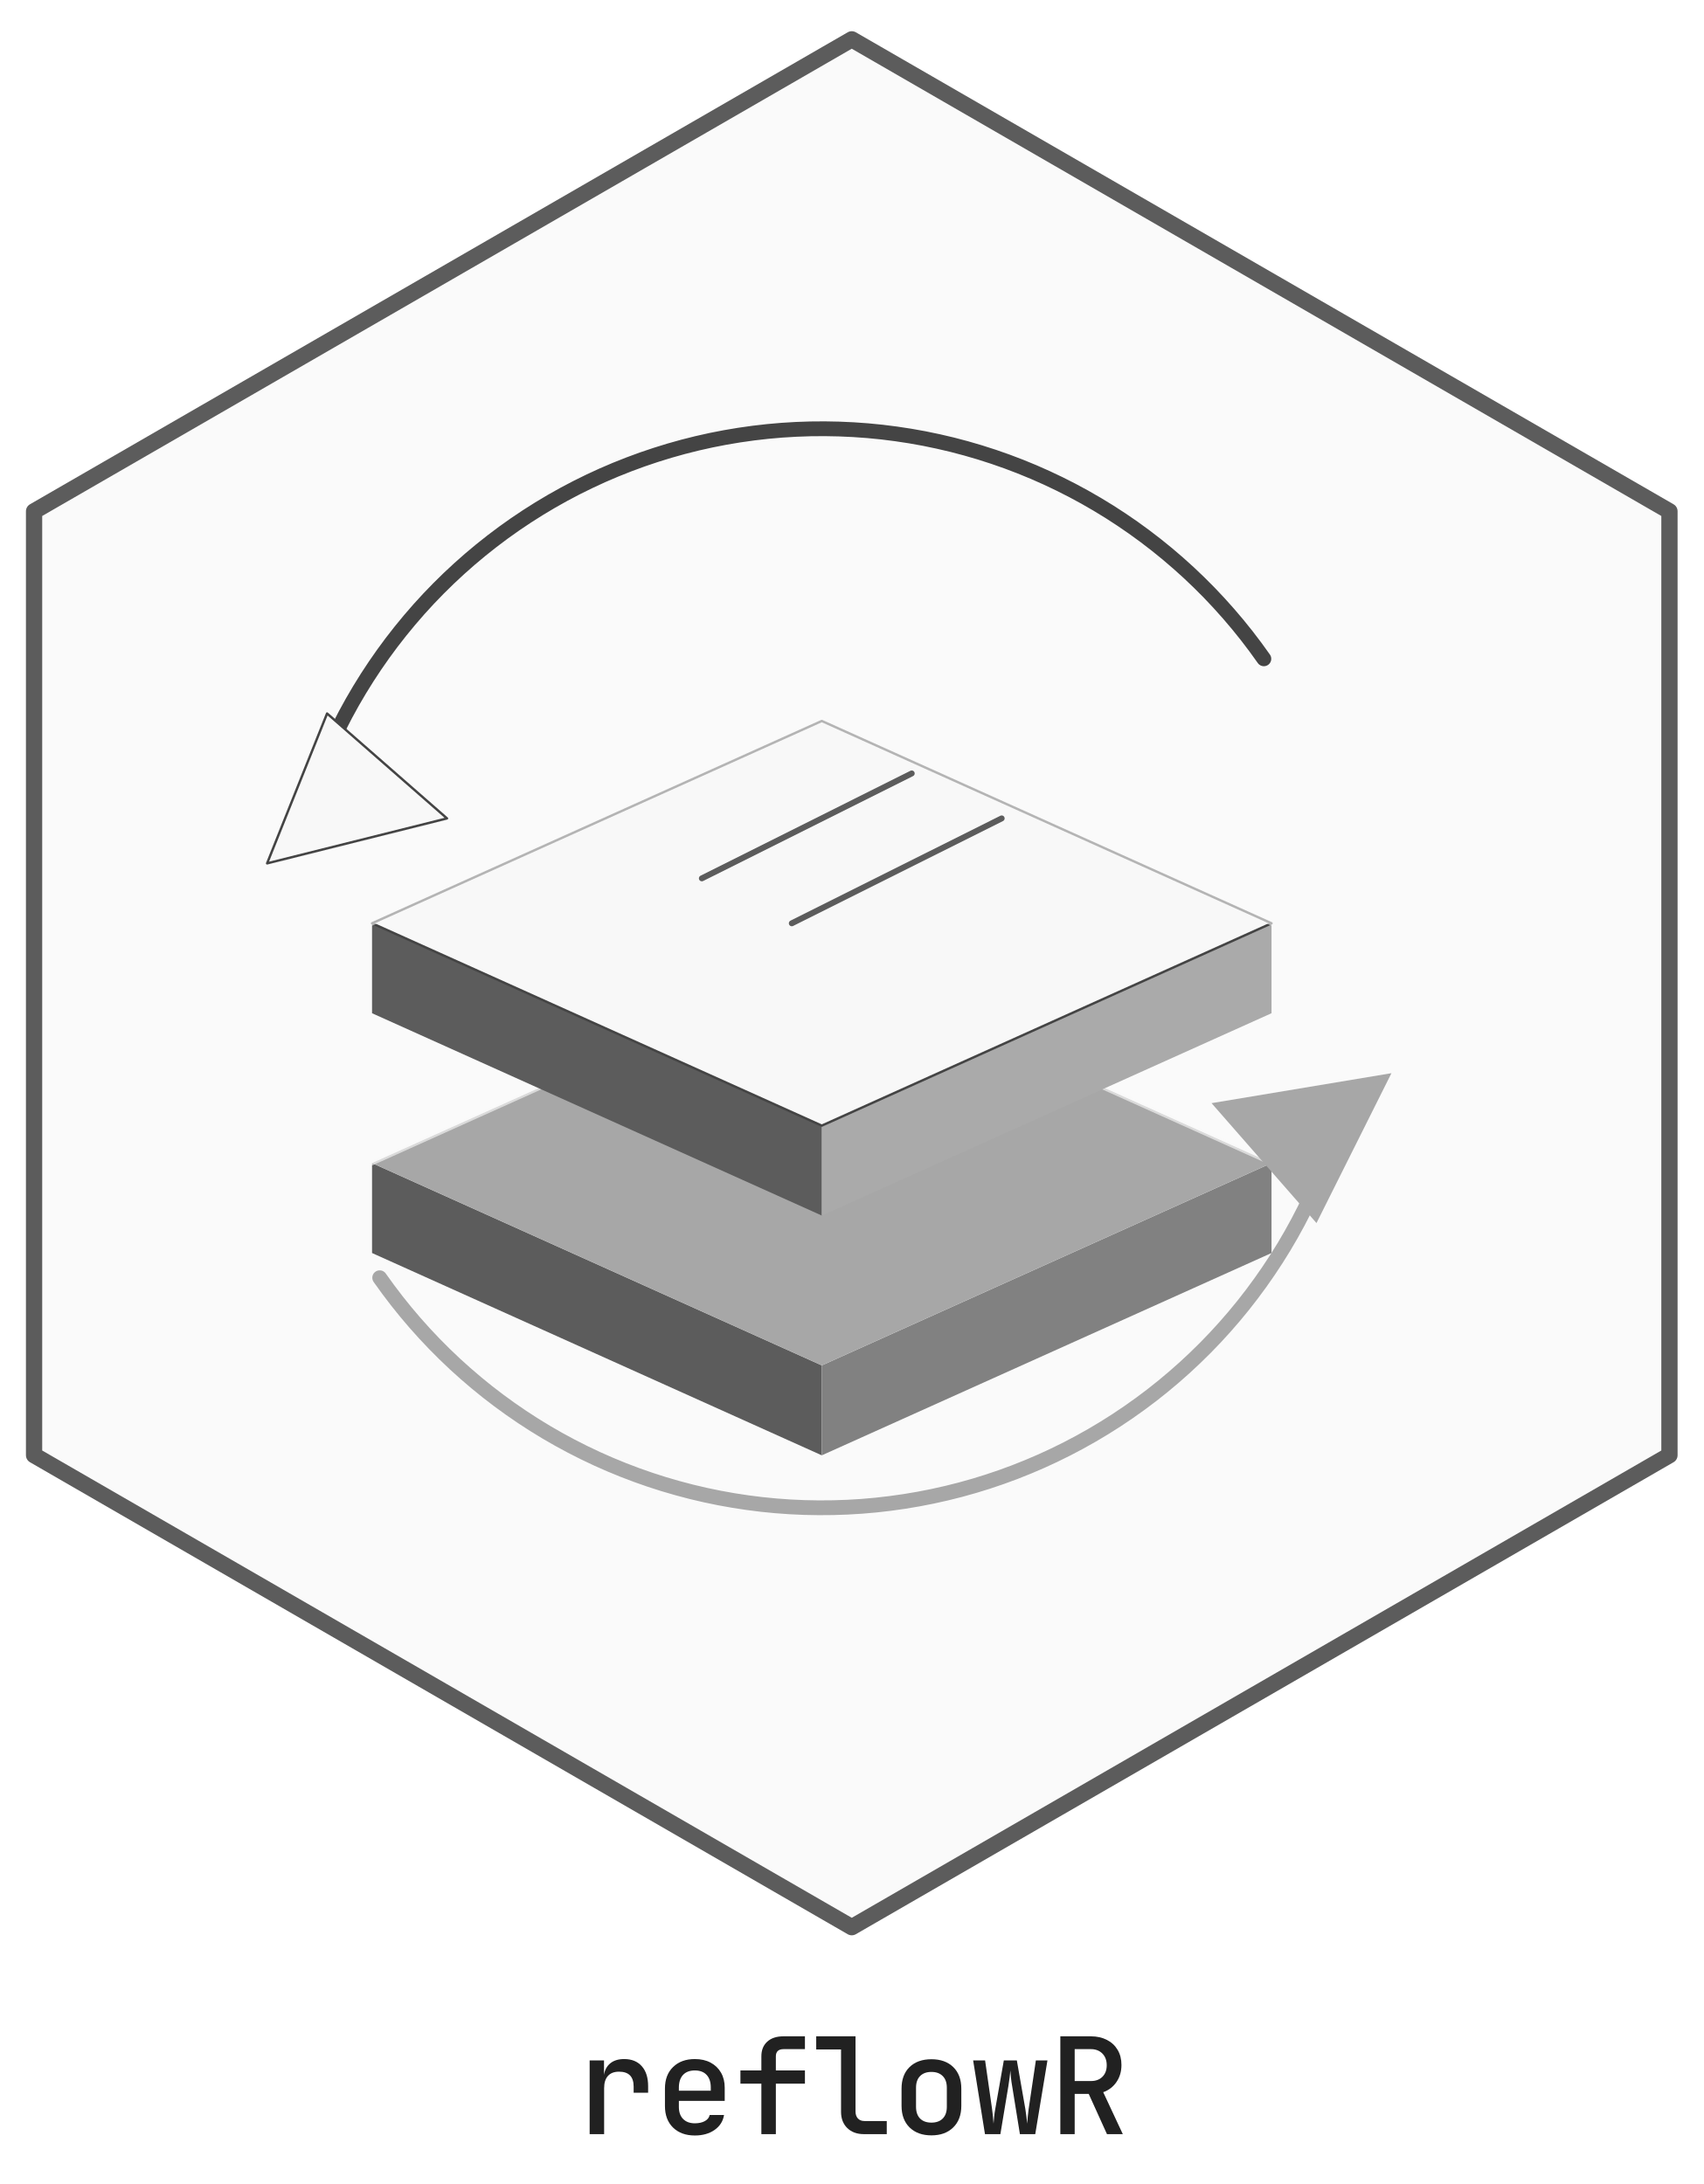
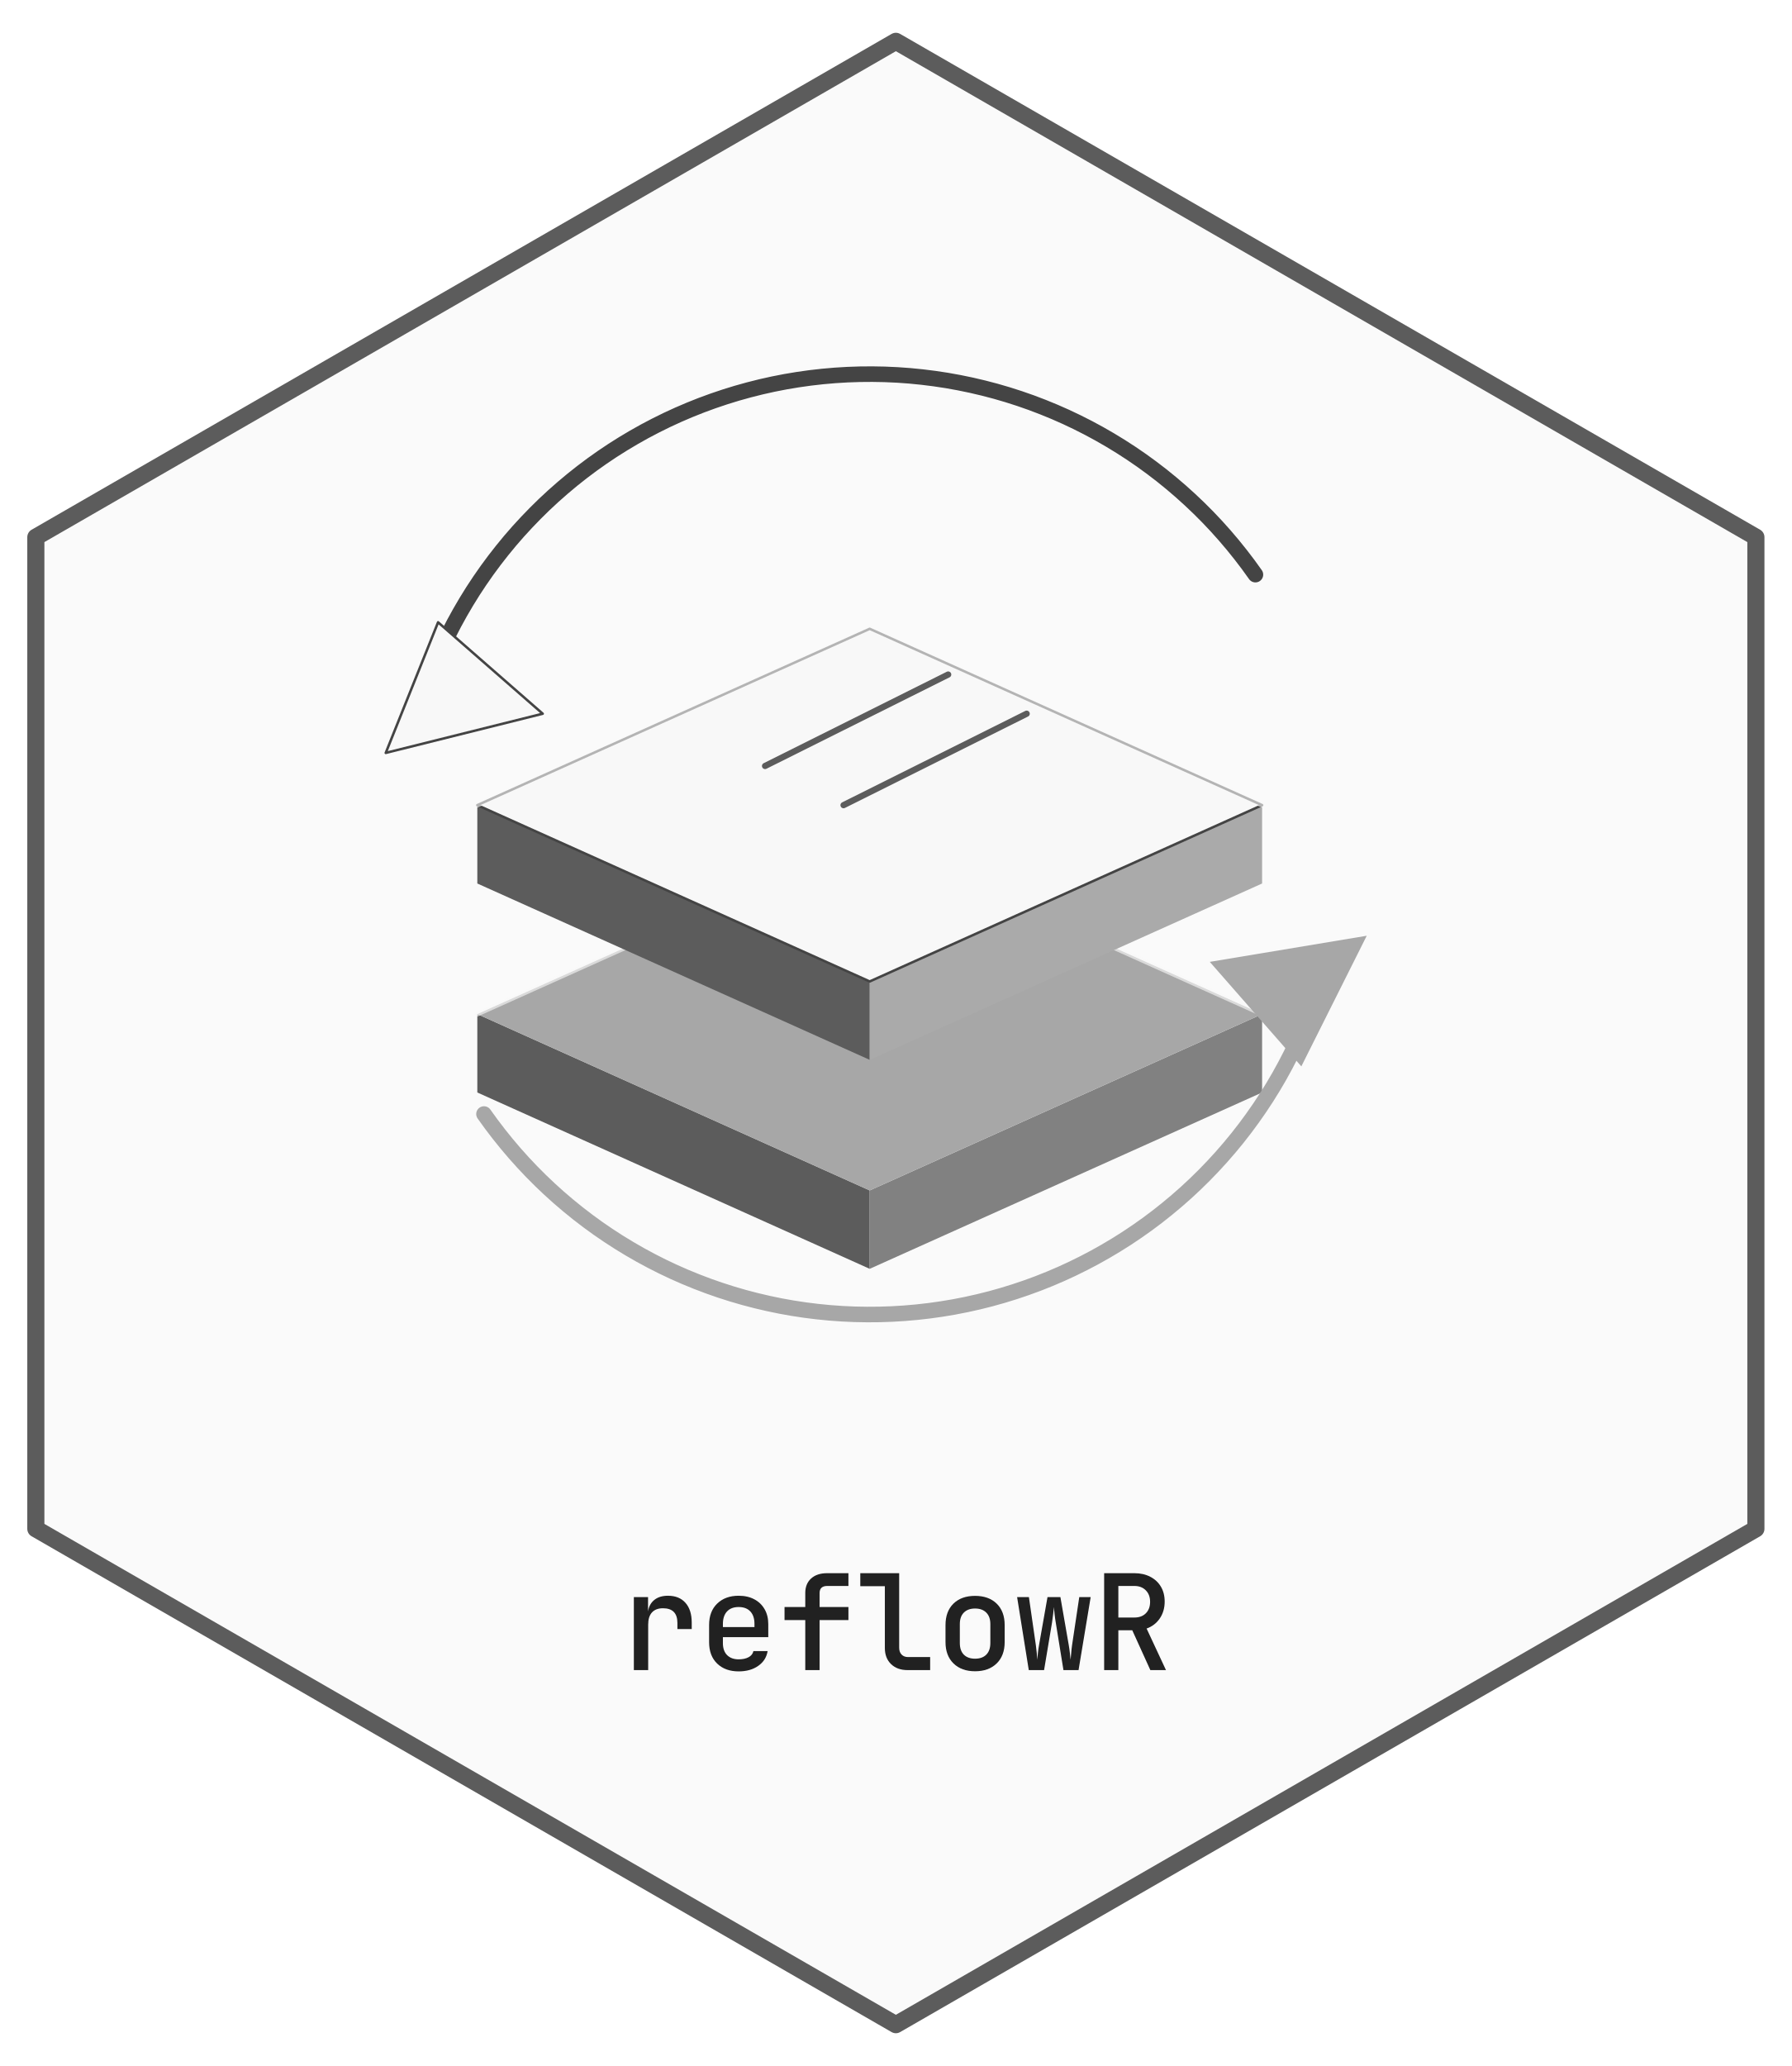
- <svg xmlns="http://www.w3.org/2000/svg" xmlns:xlink="http://www.w3.org/1999/xlink" width="432pt" height="554pt" viewBox="0 0 432 554">
+ <svg xmlns="http://www.w3.org/2000/svg" xmlns:xlink="http://www.w3.org/1999/xlink" width="432pt" height="498pt" viewBox="0 0 432 498">
  <defs>
    <g>
      <g id="glyph-0-0">
-         <path d="M 3.531 0 L 3.531 -18.703 L 7.172 -18.703 L 7.172 -15.031 C 7.359 -16.27 7.891 -17.25 8.766 -17.969 C 9.648 -18.688 10.82 -19.047 12.281 -19.047 C 14.195 -19.047 15.688 -18.441 16.75 -17.234 C 17.82 -16.035 18.359 -14.348 18.359 -12.172 L 18.359 -10.5 L 14.688 -10.5 L 14.688 -12.062 C 14.688 -14.582 13.453 -15.844 10.984 -15.844 C 9.754 -15.844 8.816 -15.484 8.172 -14.766 C 7.523 -14.055 7.203 -13.02 7.203 -11.656 L 7.203 0 Z M 3.531 0 " />
+         <path d="M 3.328 0 L 3.328 -17.594 L 6.75 -17.594 L 6.75 -14.141 C 6.926 -15.316 7.426 -16.238 8.25 -16.906 C 9.082 -17.582 10.18 -17.922 11.547 -17.922 C 13.359 -17.922 14.766 -17.352 15.766 -16.219 C 16.773 -15.094 17.281 -13.504 17.281 -11.453 L 17.281 -9.891 L 13.828 -9.891 L 13.828 -11.359 C 13.828 -13.723 12.664 -14.906 10.344 -14.906 C 9.188 -14.906 8.301 -14.566 7.688 -13.891 C 7.082 -13.223 6.781 -12.25 6.781 -10.969 L 6.781 0 Z M 3.328 0 " />
      </g>
      <g id="glyph-0-1">
-         <path d="M 10.203 0.344 C 7.91 0.344 6.07 -0.32 4.688 -1.656 C 3.312 -3 2.625 -4.828 2.625 -7.141 L 2.625 -11.562 C 2.625 -13.875 3.312 -15.695 4.688 -17.031 C 6.07 -18.375 7.91 -19.047 10.203 -19.047 C 11.742 -19.047 13.078 -18.742 14.203 -18.141 C 15.336 -17.535 16.219 -16.688 16.844 -15.594 C 17.469 -14.508 17.781 -13.242 17.781 -11.797 L 17.781 -8.438 L 6.156 -8.438 L 6.156 -6.906 C 6.156 -5.594 6.516 -4.57 7.234 -3.844 C 7.961 -3.113 8.953 -2.75 10.203 -2.75 C 11.223 -2.75 12.07 -2.938 12.75 -3.312 C 13.426 -3.688 13.832 -4.203 13.969 -4.859 L 17.609 -4.859 C 17.359 -3.273 16.555 -2.008 15.203 -1.062 C 13.859 -0.125 12.191 0.344 10.203 0.344 Z M 6.156 -11.797 L 6.156 -11.016 L 14.25 -11.016 L 14.25 -11.828 C 14.25 -13.211 13.895 -14.281 13.188 -15.031 C 12.488 -15.781 11.492 -16.156 10.203 -16.156 C 8.91 -16.156 7.91 -15.773 7.203 -15.016 C 6.504 -14.254 6.156 -13.18 6.156 -11.797 Z M 6.156 -11.797 " />
+         <path d="M 9.594 0.312 C 7.445 0.312 5.723 -0.312 4.422 -1.562 C 3.117 -2.82 2.469 -4.539 2.469 -6.719 L 2.469 -10.875 C 2.469 -13.051 3.117 -14.77 4.422 -16.031 C 5.723 -17.289 7.445 -17.922 9.594 -17.922 C 11.051 -17.922 12.312 -17.633 13.375 -17.062 C 14.438 -16.5 15.258 -15.707 15.844 -14.688 C 16.438 -13.664 16.734 -12.473 16.734 -11.109 L 16.734 -7.938 L 5.797 -7.938 L 5.797 -6.5 C 5.797 -5.258 6.133 -4.297 6.812 -3.609 C 7.5 -2.93 8.426 -2.594 9.594 -2.594 C 10.562 -2.594 11.363 -2.766 12 -3.109 C 12.633 -3.461 13.02 -3.953 13.156 -4.578 L 16.578 -4.578 C 16.336 -3.086 15.582 -1.898 14.312 -1.016 C 13.051 -0.129 11.477 0.312 9.594 0.312 Z M 5.797 -11.109 L 5.797 -10.375 L 13.406 -10.375 L 13.406 -11.141 C 13.406 -12.441 13.07 -13.441 12.406 -14.141 C 11.75 -14.848 10.812 -15.203 9.594 -15.203 C 8.383 -15.203 7.445 -14.844 6.781 -14.125 C 6.125 -13.414 5.797 -12.41 5.797 -11.109 Z M 5.797 -11.109 " />
      </g>
      <g id="glyph-0-2">
-         <path d="M 7.078 0 L 7.078 -12.812 L 1.766 -12.812 L 1.766 -16.156 L 7.078 -16.156 L 7.078 -19.75 C 7.078 -21.312 7.57 -22.547 8.562 -23.453 C 9.562 -24.359 10.922 -24.812 12.641 -24.812 L 18.125 -24.812 L 18.125 -21.562 L 12.719 -21.562 C 11.406 -21.562 10.75 -20.945 10.75 -19.719 L 10.75 -16.156 L 18.125 -16.156 L 18.125 -12.812 L 10.75 -12.812 L 10.75 0 Z M 7.078 0 " />
+         <path d="M 6.656 0 L 6.656 -12.062 L 1.656 -12.062 L 1.656 -15.203 L 6.656 -15.203 L 6.656 -18.594 C 6.656 -20.062 7.125 -21.223 8.062 -22.078 C 9 -22.93 10.281 -23.359 11.906 -23.359 L 17.062 -23.359 L 17.062 -20.281 L 11.969 -20.281 C 10.727 -20.281 10.109 -19.707 10.109 -18.562 L 10.109 -15.203 L 17.062 -15.203 L 17.062 -12.062 L 10.109 -12.062 L 10.109 0 Z M 6.656 0 " />
      </g>
      <g id="glyph-0-3">
-         <path d="M 13.094 0 C 11.32 0 9.91 -0.516 8.859 -1.547 C 7.805 -2.578 7.281 -3.953 7.281 -5.672 L 7.281 -21.484 L 0.984 -21.484 L 0.984 -24.812 L 10.953 -24.812 L 10.953 -5.75 C 10.953 -5 11.156 -4.406 11.562 -3.969 C 11.969 -3.539 12.52 -3.328 13.219 -3.328 L 18.875 -3.328 L 18.875 0 Z M 13.094 0 " />
+         <path d="M 12.312 0 C 10.656 0 9.328 -0.484 8.328 -1.453 C 7.336 -2.422 6.844 -3.719 6.844 -5.344 L 6.844 -20.219 L 0.922 -20.219 L 0.922 -23.359 L 10.297 -23.359 L 10.297 -5.406 C 10.297 -4.707 10.488 -4.156 10.875 -3.75 C 11.258 -3.344 11.785 -3.141 12.453 -3.141 L 17.766 -3.141 L 17.766 0 Z M 12.312 0 " />
      </g>
      <g id="glyph-0-4">
-         <path d="M 10.203 0.312 C 7.891 0.312 6.047 -0.352 4.672 -1.688 C 3.305 -3.031 2.625 -4.859 2.625 -7.172 L 2.625 -11.531 C 2.625 -13.863 3.301 -15.691 4.656 -17.016 C 6.02 -18.336 7.867 -19 10.203 -19 C 12.535 -19 14.379 -18.336 15.734 -17.016 C 17.098 -15.691 17.781 -13.863 17.781 -11.531 L 17.781 -7.172 C 17.781 -4.859 17.094 -3.031 15.719 -1.688 C 14.352 -0.352 12.516 0.312 10.203 0.312 Z M 10.203 -2.922 C 11.422 -2.922 12.375 -3.266 13.062 -3.953 C 13.758 -4.648 14.109 -5.645 14.109 -6.938 L 14.109 -11.766 C 14.109 -13.055 13.758 -14.047 13.062 -14.734 C 12.375 -15.43 11.422 -15.781 10.203 -15.781 C 8.973 -15.781 8.016 -15.43 7.328 -14.734 C 6.641 -14.047 6.297 -13.055 6.297 -11.766 L 6.297 -6.938 C 6.297 -5.645 6.641 -4.648 7.328 -3.953 C 8.016 -3.266 8.973 -2.922 10.203 -2.922 Z M 10.203 -2.922 " />
+         <path d="M 9.594 0.281 C 7.426 0.281 5.695 -0.344 4.406 -1.594 C 3.113 -2.852 2.469 -4.57 2.469 -6.75 L 2.469 -10.844 C 2.469 -13.039 3.102 -14.766 4.375 -16.016 C 5.656 -17.266 7.395 -17.891 9.594 -17.891 C 11.789 -17.891 13.531 -17.266 14.812 -16.016 C 16.094 -14.766 16.734 -13.039 16.734 -10.844 L 16.734 -6.75 C 16.734 -4.57 16.086 -2.852 14.797 -1.594 C 13.504 -0.344 11.77 0.281 9.594 0.281 Z M 9.594 -2.75 C 10.75 -2.75 11.648 -3.07 12.297 -3.719 C 12.953 -4.375 13.281 -5.312 13.281 -6.531 L 13.281 -11.078 C 13.281 -12.285 12.953 -13.211 12.297 -13.859 C 11.648 -14.516 10.75 -14.844 9.594 -14.844 C 8.445 -14.844 7.547 -14.516 6.891 -13.859 C 6.242 -13.211 5.922 -12.285 5.922 -11.078 L 5.922 -6.531 C 5.922 -5.312 6.242 -4.375 6.891 -3.719 C 7.547 -3.07 8.445 -2.75 9.594 -2.75 Z M 9.594 -2.75 " />
      </g>
      <g id="glyph-0-5">
-         <path d="M 3.781 0 L 0.781 -18.703 L 3.812 -18.703 L 5.578 -6.391 C 5.672 -5.773 5.75 -5.109 5.812 -4.391 C 5.883 -3.68 5.93 -3.102 5.953 -2.656 C 5.992 -3.102 6.047 -3.68 6.109 -4.391 C 6.18 -5.109 6.273 -5.773 6.391 -6.391 L 8.562 -18.703 L 11.859 -18.703 L 14.016 -6.391 C 14.117 -5.773 14.211 -5.109 14.297 -4.391 C 14.379 -3.68 14.441 -3.102 14.484 -2.656 C 14.523 -3.102 14.57 -3.68 14.625 -4.391 C 14.688 -5.109 14.766 -5.773 14.859 -6.391 L 16.688 -18.703 L 19.625 -18.703 L 16.531 0 L 12.641 0 L 10.672 -12.203 C 10.555 -12.836 10.457 -13.539 10.375 -14.312 C 10.301 -15.082 10.242 -15.695 10.203 -16.156 C 10.18 -15.695 10.117 -15.082 10.016 -14.312 C 9.91 -13.539 9.812 -12.836 9.719 -12.203 L 7.688 0 Z M 3.781 0 " />
+         <path d="M 3.547 0 L 0.734 -17.594 L 3.578 -17.594 L 5.25 -6.016 C 5.332 -5.441 5.406 -4.816 5.469 -4.141 C 5.531 -3.473 5.57 -2.926 5.594 -2.5 C 5.633 -2.926 5.688 -3.473 5.75 -4.141 C 5.82 -4.816 5.91 -5.441 6.016 -6.016 L 8.062 -17.594 L 11.172 -17.594 L 13.188 -6.016 C 13.289 -5.441 13.379 -4.816 13.453 -4.141 C 13.523 -3.473 13.582 -2.926 13.625 -2.5 C 13.676 -2.926 13.727 -3.473 13.781 -4.141 C 13.832 -4.816 13.898 -5.441 13.984 -6.016 L 15.719 -17.594 L 18.469 -17.594 L 15.547 0 L 11.906 0 L 10.047 -11.484 C 9.941 -12.086 9.848 -12.75 9.766 -13.469 C 9.691 -14.195 9.633 -14.773 9.594 -15.203 C 9.57 -14.773 9.516 -14.195 9.422 -13.469 C 9.328 -12.75 9.238 -12.086 9.156 -11.484 L 7.234 0 Z M 3.547 0 " />
      </g>
      <g id="glyph-0-6">
-         <path d="M 2.891 0 L 2.891 -24.812 L 10.641 -24.812 C 12.18 -24.812 13.535 -24.508 14.703 -23.906 C 15.867 -23.312 16.773 -22.469 17.422 -21.375 C 18.066 -20.289 18.391 -19.016 18.391 -17.547 C 18.391 -15.891 17.969 -14.445 17.125 -13.219 C 16.289 -12 15.172 -11.141 13.766 -10.641 L 18.734 0 L 14.719 0 L 10.094 -10.203 L 6.531 -10.203 L 6.531 0 Z M 6.531 -13.469 L 10.641 -13.469 C 11.867 -13.469 12.844 -13.828 13.562 -14.547 C 14.289 -15.273 14.656 -16.25 14.656 -17.469 C 14.656 -18.719 14.285 -19.711 13.547 -20.453 C 12.805 -21.191 11.836 -21.562 10.641 -21.562 L 6.531 -21.562 Z M 6.531 -13.469 " />
+         <path d="M 2.719 0 L 2.719 -23.359 L 10.016 -23.359 C 11.461 -23.359 12.734 -23.07 13.828 -22.5 C 14.93 -21.938 15.785 -21.145 16.391 -20.125 C 17.004 -19.102 17.312 -17.898 17.312 -16.516 C 17.312 -14.953 16.914 -13.594 16.125 -12.438 C 15.332 -11.289 14.273 -10.484 12.953 -10.016 L 17.625 0 L 13.859 0 L 9.5 -9.594 L 6.141 -9.594 L 6.141 0 Z M 6.141 -12.672 L 10.016 -12.672 C 11.172 -12.672 12.086 -13.008 12.766 -13.688 C 13.453 -14.375 13.797 -15.297 13.797 -16.453 C 13.797 -17.617 13.445 -18.547 12.75 -19.234 C 12.062 -19.93 11.148 -20.281 10.016 -20.281 L 6.141 -20.281 Z M 6.141 -12.672 " />
      </g>
    </g>
  </defs>
-   <path fill-rule="nonzero" fill="rgb(98.039%, 98.039%, 98.039%)" fill-opacity="1" stroke-width="4.125" stroke-linecap="round" stroke-linejoin="round" stroke="rgb(36.078%, 36.078%, 36.078%)" stroke-opacity="1" stroke-miterlimit="10" d="M 216 9.977 L 423.359 129.695 L 423.359 369.133 L 216 488.855 L 8.641 369.133 L 8.641 129.695 Z M 216 9.977 " />
-   <path fill-rule="nonzero" fill="rgb(36.078%, 36.078%, 36.078%)" fill-opacity="1" d="M 94.348 295.035 L 208.398 346.355 L 208.398 369.164 L 94.348 317.844 Z M 94.348 295.035 " />
-   <path fill-rule="nonzero" fill="rgb(50.588%, 50.588%, 50.588%)" fill-opacity="1" d="M 208.398 346.355 L 322.445 295.035 L 322.445 317.844 L 208.398 369.164 Z M 208.398 346.355 " />
-   <path fill-rule="nonzero" fill="rgb(65.49%, 65.49%, 65.49%)" fill-opacity="1" d="M 94.348 295.035 L 208.398 243.715 L 322.445 295.035 L 208.398 346.355 Z M 94.348 295.035 " />
-   <path fill="none" stroke-width="1.125" stroke-linecap="round" stroke-linejoin="round" stroke="rgb(97.255%, 97.255%, 97.255%)" stroke-opacity="0.62" stroke-miterlimit="10" d="M 94.348 295.035 L 208.398 243.715 L 322.445 295.035 " />
-   <path fill-rule="nonzero" fill="rgb(36.078%, 36.078%, 36.078%)" fill-opacity="1" d="M 94.348 234.207 L 208.398 285.531 L 208.398 308.34 L 94.348 257.02 Z M 94.348 234.207 " />
-   <path fill-rule="nonzero" fill="rgb(66.667%, 66.667%, 66.667%)" fill-opacity="1" d="M 208.398 285.531 L 322.445 234.207 L 322.445 257.02 L 208.398 308.34 Z M 208.398 285.531 " />
-   <path fill-rule="nonzero" fill="rgb(97.255%, 97.255%, 97.255%)" fill-opacity="1" stroke-width="0.6" stroke-linecap="round" stroke-linejoin="round" stroke="rgb(26.667%, 26.667%, 26.667%)" stroke-opacity="1" stroke-miterlimit="10" d="M 94.348 234.207 L 208.398 182.887 L 322.445 234.207 L 208.398 285.531 Z M 94.348 234.207 " />
-   <path fill="none" stroke-width="1.125" stroke-linecap="round" stroke-linejoin="round" stroke="rgb(97.255%, 97.255%, 97.255%)" stroke-opacity="0.62" stroke-miterlimit="10" d="M 94.348 234.207 L 208.398 182.887 L 322.445 234.207 " />
-   <path fill="none" stroke-width="3.75" stroke-linecap="round" stroke-linejoin="round" stroke="rgb(26.667%, 26.667%, 26.667%)" stroke-opacity="1" stroke-miterlimit="10" d="M 320.504 167.117 L 318.383 164.172 L 316.188 161.285 L 313.914 158.457 L 311.566 155.691 L 309.145 152.988 L 306.656 150.348 L 304.094 147.777 L 301.469 145.273 L 298.773 142.844 L 296.02 140.484 L 293.203 138.199 L 290.324 135.988 L 287.391 133.855 L 284.398 131.801 L 281.355 129.824 L 278.262 127.934 L 275.117 126.121 L 271.926 124.395 L 268.691 122.754 L 265.41 121.199 L 262.094 119.73 L 258.738 118.352 L 255.348 117.062 L 251.922 115.863 L 248.469 114.754 L 244.984 113.738 L 241.477 112.812 L 237.945 111.984 L 234.391 111.246 L 230.82 110.605 L 227.234 110.059 L 223.633 109.605 L 220.023 109.25 L 216.406 108.992 L 212.781 108.828 L 209.152 108.758 L 205.523 108.785 L 201.898 108.91 L 198.277 109.129 L 194.664 109.445 L 191.059 109.859 L 187.465 110.367 L 183.887 110.969 L 180.328 111.664 L 176.785 112.457 L 173.27 113.34 L 169.773 114.32 L 166.309 115.391 L 162.871 116.551 L 159.465 117.805 L 156.094 119.145 L 152.758 120.574 L 149.465 122.094 L 146.211 123.699 L 143 125.391 L 139.836 127.168 L 136.723 129.027 L 133.656 130.969 L 130.645 132.988 L 127.684 135.09 L 124.785 137.27 L 121.941 139.523 L 119.16 141.852 L 116.441 144.254 L 113.785 146.727 L 111.195 149.27 L 108.676 151.879 L 106.227 154.555 L 103.852 157.297 L 101.547 160.098 L 99.316 162.961 L 97.164 165.883 L 95.09 168.859 L 93.094 171.891 L 91.18 174.973 L 89.348 178.102 L 87.602 181.281 L 85.938 184.508 L 84.363 187.773 " />
-   <path fill="none" stroke-width="3.75" stroke-linecap="round" stroke-linejoin="round" stroke="rgb(65.49%, 65.49%, 65.49%)" stroke-opacity="1" stroke-miterlimit="10" d="M 96.289 324.113 L 98.41 327.055 L 100.605 329.941 L 102.879 332.77 L 105.227 335.539 L 107.648 338.242 L 110.141 340.879 L 112.699 343.449 L 115.324 345.953 L 118.02 348.383 L 120.773 350.742 L 123.594 353.031 L 126.469 355.238 L 129.402 357.371 L 132.395 359.426 L 135.438 361.402 L 138.531 363.297 L 141.676 365.105 L 144.867 366.832 L 148.105 368.473 L 151.383 370.031 L 154.699 371.496 L 158.055 372.875 L 161.445 374.164 L 164.871 375.367 L 168.324 376.473 L 171.809 377.488 L 175.316 378.414 L 178.848 379.242 L 182.402 379.98 L 185.973 380.621 L 189.559 381.168 L 193.16 381.621 L 196.77 381.977 L 200.391 382.238 L 204.012 382.402 L 207.641 382.469 L 211.27 382.441 L 214.895 382.316 L 218.516 382.098 L 222.133 381.781 L 225.734 381.367 L 229.328 380.859 L 232.906 380.258 L 236.465 379.562 L 240.008 378.77 L 243.527 377.887 L 247.02 376.91 L 250.488 375.84 L 253.926 374.676 L 257.328 373.426 L 260.699 372.082 L 264.035 370.652 L 267.328 369.133 L 270.582 367.527 L 273.793 365.836 L 276.957 364.059 L 280.07 362.203 L 283.137 360.262 L 286.148 358.238 L 289.109 356.137 L 292.012 353.961 L 294.852 351.707 L 297.633 349.375 L 300.355 346.973 L 303.008 344.5 L 305.598 341.957 L 308.117 339.348 L 310.566 336.672 L 312.945 333.93 L 315.25 331.129 L 317.477 328.266 L 319.629 325.344 L 321.703 322.367 L 323.699 319.34 L 325.613 316.258 L 327.445 313.125 L 329.191 309.945 L 330.855 306.719 L 332.434 303.453 " />
-   <path fill-rule="nonzero" fill="rgb(97.255%, 97.255%, 97.255%)" fill-opacity="1" stroke-width="0.6" stroke-linecap="round" stroke-linejoin="round" stroke="rgb(26.667%, 26.667%, 26.667%)" stroke-opacity="1" stroke-miterlimit="10" d="M 82.945 180.988 L 67.738 219.004 L 113.355 207.598 Z M 82.945 180.988 " />
-   <path fill-rule="nonzero" fill="rgb(65.49%, 65.49%, 65.49%)" fill-opacity="1" d="M 333.848 310.242 L 352.859 272.227 L 307.238 279.828 Z M 333.848 310.242 " />
-   <path fill="none" stroke-width="1.5" stroke-linecap="round" stroke-linejoin="round" stroke="rgb(36.078%, 36.078%, 36.078%)" stroke-opacity="1" stroke-miterlimit="10" d="M 177.984 222.805 L 231.207 196.191 " />
-   <path fill="none" stroke-width="1.5" stroke-linecap="round" stroke-linejoin="round" stroke="rgb(36.078%, 36.078%, 36.078%)" stroke-opacity="1" stroke-miterlimit="10" d="M 200.793 234.207 L 254.016 207.598 " />
+   <path fill-rule="nonzero" fill="rgb(98.039%, 98.039%, 98.039%)" fill-opacity="1" stroke-width="4.125" stroke-linecap="round" stroke-linejoin="round" stroke="rgb(36.078%, 36.078%, 36.078%)" stroke-opacity="1" stroke-miterlimit="10" d="M 216 9.961 L 423.359 129.48 L 423.359 368.52 L 216 488.039 L 8.641 368.52 L 8.641 129.48 Z M 216 9.961 " />
+   <path fill-rule="nonzero" fill="rgb(36.078%, 36.078%, 36.078%)" fill-opacity="1" d="M 115.086 244.449 L 209.691 286.953 L 209.691 305.844 L 115.086 263.34 Z M 115.086 244.449 " />
+   <path fill-rule="nonzero" fill="rgb(50.588%, 50.588%, 50.588%)" fill-opacity="1" d="M 209.691 286.953 L 304.301 244.449 L 304.301 263.34 L 209.691 305.844 Z M 209.691 286.953 " />
+   <path fill-rule="nonzero" fill="rgb(65.49%, 65.49%, 65.49%)" fill-opacity="1" d="M 115.086 244.449 L 209.691 201.949 L 304.301 244.449 L 209.691 286.953 Z M 115.086 244.449 " />
+   <path fill="none" stroke-width="1.125" stroke-linecap="round" stroke-linejoin="round" stroke="rgb(97.255%, 97.255%, 97.255%)" stroke-opacity="0.62" stroke-miterlimit="10" d="M 115.086 244.449 L 209.691 201.949 L 304.301 244.449 " />
+   <path fill-rule="nonzero" fill="rgb(36.078%, 36.078%, 36.078%)" fill-opacity="1" d="M 115.086 194.078 L 209.691 236.578 L 209.691 255.469 L 115.086 212.965 Z M 115.086 194.078 " />
+   <path fill-rule="nonzero" fill="rgb(66.667%, 66.667%, 66.667%)" fill-opacity="1" d="M 209.691 236.578 L 304.301 194.078 L 304.301 212.965 L 209.691 255.469 Z M 209.691 236.578 " />
+   <path fill-rule="nonzero" fill="rgb(97.255%, 97.255%, 97.255%)" fill-opacity="1" stroke-width="0.6" stroke-linecap="round" stroke-linejoin="round" stroke="rgb(26.667%, 26.667%, 26.667%)" stroke-opacity="1" stroke-miterlimit="10" d="M 115.086 194.078 L 209.691 151.574 L 304.301 194.078 L 209.691 236.578 Z M 115.086 194.078 " />
+   <path fill="none" stroke-width="1.125" stroke-linecap="round" stroke-linejoin="round" stroke="rgb(97.255%, 97.255%, 97.255%)" stroke-opacity="0.62" stroke-miterlimit="10" d="M 115.086 194.078 L 209.691 151.574 L 304.301 194.078 " />
+   <path fill="none" stroke-width="3.75" stroke-linecap="round" stroke-linejoin="round" stroke="rgb(26.667%, 26.667%, 26.667%)" stroke-opacity="1" stroke-miterlimit="10" d="M 302.691 138.512 L 300.934 136.074 L 299.109 133.684 L 297.223 131.34 L 295.277 129.051 L 293.27 126.812 L 291.203 124.625 L 289.078 122.496 L 286.898 120.426 L 284.664 118.41 L 282.379 116.457 L 280.043 114.562 L 277.656 112.734 L 275.223 110.965 L 272.742 109.266 L 270.215 107.629 L 267.648 106.062 L 265.039 104.562 L 262.395 103.133 L 259.707 101.773 L 256.988 100.484 L 254.238 99.27 L 251.453 98.129 L 248.641 97.059 L 245.801 96.066 L 242.934 95.148 L 240.043 94.305 L 237.133 93.543 L 234.203 92.855 L 231.258 92.246 L 228.293 91.711 L 225.32 91.262 L 222.332 90.887 L 219.336 90.59 L 216.336 90.375 L 213.328 90.238 L 210.32 90.184 L 207.309 90.207 L 204.301 90.309 L 201.297 90.492 L 198.301 90.754 L 195.309 91.094 L 192.328 91.516 L 189.363 92.012 L 186.406 92.59 L 183.469 93.246 L 180.551 93.98 L 177.652 94.789 L 174.777 95.676 L 171.926 96.637 L 169.102 97.672 L 166.305 98.785 L 163.539 99.969 L 160.805 101.227 L 158.105 102.559 L 155.445 103.957 L 152.82 105.43 L 150.234 106.969 L 147.691 108.574 L 145.191 110.25 L 142.738 111.988 L 140.332 113.793 L 137.973 115.66 L 135.668 117.59 L 133.41 119.578 L 131.207 121.625 L 129.062 123.734 L 126.973 125.895 L 124.938 128.109 L 122.965 130.379 L 121.055 132.703 L 119.207 135.07 L 117.418 137.492 L 115.699 139.957 L 114.043 142.465 L 112.457 145.02 L 110.938 147.613 L 109.488 150.246 L 108.109 152.914 L 106.801 155.621 " />
+   <path fill="none" stroke-width="3.75" stroke-linecap="round" stroke-linejoin="round" stroke="rgb(65.49%, 65.49%, 65.49%)" stroke-opacity="1" stroke-miterlimit="10" d="M 116.695 268.531 L 118.453 270.969 L 120.277 273.359 L 122.164 275.703 L 124.109 277.992 L 126.117 280.23 L 128.184 282.418 L 130.309 284.547 L 132.484 286.617 L 134.719 288.633 L 137.008 290.586 L 139.344 292.48 L 141.73 294.309 L 144.164 296.078 L 146.645 297.777 L 149.172 299.414 L 151.738 300.98 L 154.344 302.48 L 156.992 303.91 L 159.676 305.27 L 162.395 306.559 L 165.148 307.773 L 167.934 308.914 L 170.746 309.984 L 173.586 310.977 L 176.453 311.895 L 179.34 312.738 L 182.25 313.5 L 185.184 314.188 L 188.129 314.801 L 191.09 315.332 L 194.066 315.785 L 197.051 316.156 L 200.047 316.453 L 203.051 316.668 L 206.055 316.805 L 209.066 316.859 L 212.074 316.836 L 215.082 316.734 L 218.086 316.551 L 221.086 316.289 L 224.074 315.949 L 227.055 315.527 L 230.023 315.031 L 232.977 314.453 L 235.914 313.797 L 238.836 313.066 L 241.734 312.254 L 244.609 311.367 L 247.461 310.406 L 250.285 309.371 L 253.082 308.258 L 255.848 307.074 L 258.578 305.816 L 261.277 304.484 L 263.941 303.086 L 266.566 301.613 L 269.152 300.074 L 271.695 298.469 L 274.191 296.793 L 276.648 295.055 L 279.055 293.25 L 281.41 291.383 L 283.719 289.453 L 285.977 287.465 L 288.176 285.418 L 290.324 283.312 L 292.414 281.148 L 294.445 278.934 L 296.418 276.664 L 298.332 274.344 L 300.18 271.973 L 301.965 269.551 L 303.688 267.086 L 305.34 264.578 L 306.93 262.023 L 308.449 259.43 L 309.898 256.797 L 311.277 254.129 L 312.586 251.422 " />
+   <path fill-rule="nonzero" fill="rgb(97.255%, 97.255%, 97.255%)" fill-opacity="1" stroke-width="0.6" stroke-linecap="round" stroke-linejoin="round" stroke="rgb(26.667%, 26.667%, 26.667%)" stroke-opacity="1" stroke-miterlimit="10" d="M 105.625 150 L 93.008 181.484 L 130.852 172.039 Z M 105.625 150 " />
+   <path fill-rule="nonzero" fill="rgb(65.49%, 65.49%, 65.49%)" fill-opacity="1" d="M 313.762 257.043 L 329.531 225.559 L 291.688 231.855 Z M 313.762 257.043 " />
+   <path fill="none" stroke-width="1.5" stroke-linecap="round" stroke-linejoin="round" stroke="rgb(36.078%, 36.078%, 36.078%)" stroke-opacity="1" stroke-miterlimit="10" d="M 184.465 184.633 L 228.613 162.594 " />
+   <path fill="none" stroke-width="1.5" stroke-linecap="round" stroke-linejoin="round" stroke="rgb(36.078%, 36.078%, 36.078%)" stroke-opacity="1" stroke-miterlimit="10" d="M 203.387 194.078 L 247.535 172.039 " />
  <g fill="rgb(12.941%, 12.941%, 12.941%)" fill-opacity="1">
-     <use xlink:href="#glyph-0-0" x="146" y="541.352" />
-     <use xlink:href="#glyph-0-1" x="166" y="541.352" />
-     <use xlink:href="#glyph-0-2" x="186" y="541.352" />
-     <use xlink:href="#glyph-0-3" x="206" y="541.352" />
-     <use xlink:href="#glyph-0-4" x="226" y="541.352" />
-     <use xlink:href="#glyph-0-5" x="246" y="541.352" />
-     <use xlink:href="#glyph-0-6" x="266" y="541.352" />
+     <use xlink:href="#glyph-0-0" x="149.5" y="402.569" />
+     <use xlink:href="#glyph-0-1" x="168.5" y="402.569" />
+     <use xlink:href="#glyph-0-2" x="187.5" y="402.569" />
+     <use xlink:href="#glyph-0-3" x="206.5" y="402.569" />
+     <use xlink:href="#glyph-0-4" x="225.5" y="402.569" />
+     <use xlink:href="#glyph-0-5" x="244.5" y="402.569" />
+     <use xlink:href="#glyph-0-6" x="263.5" y="402.569" />
  </g>
</svg>
